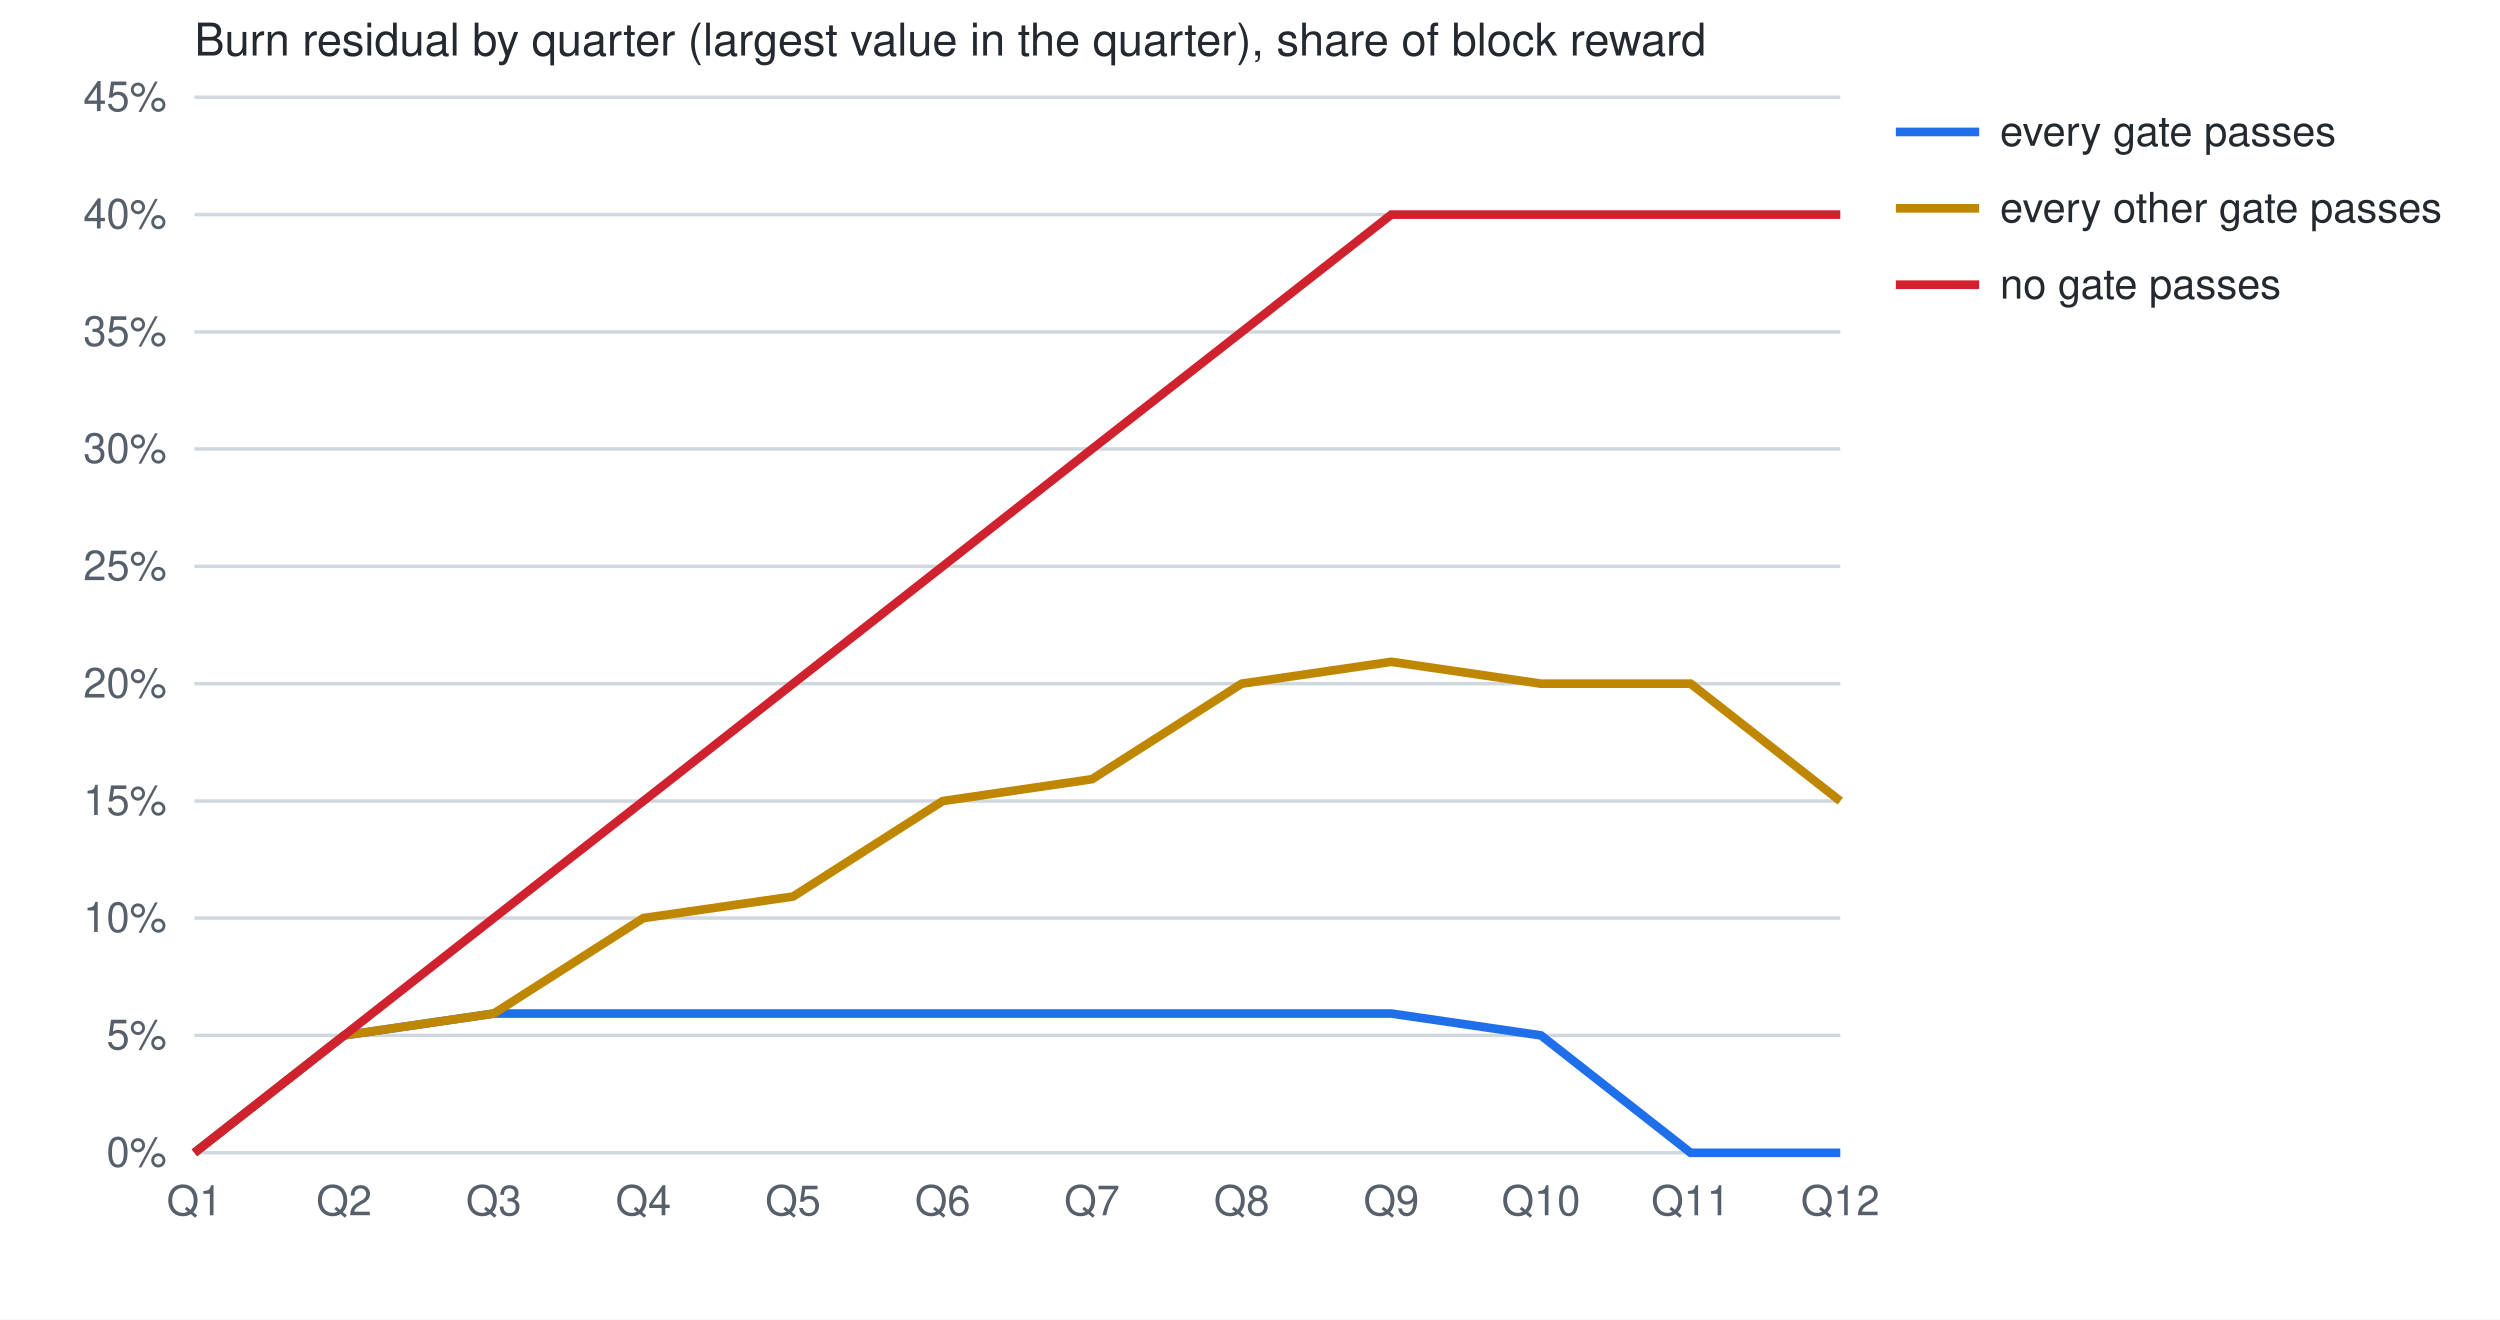
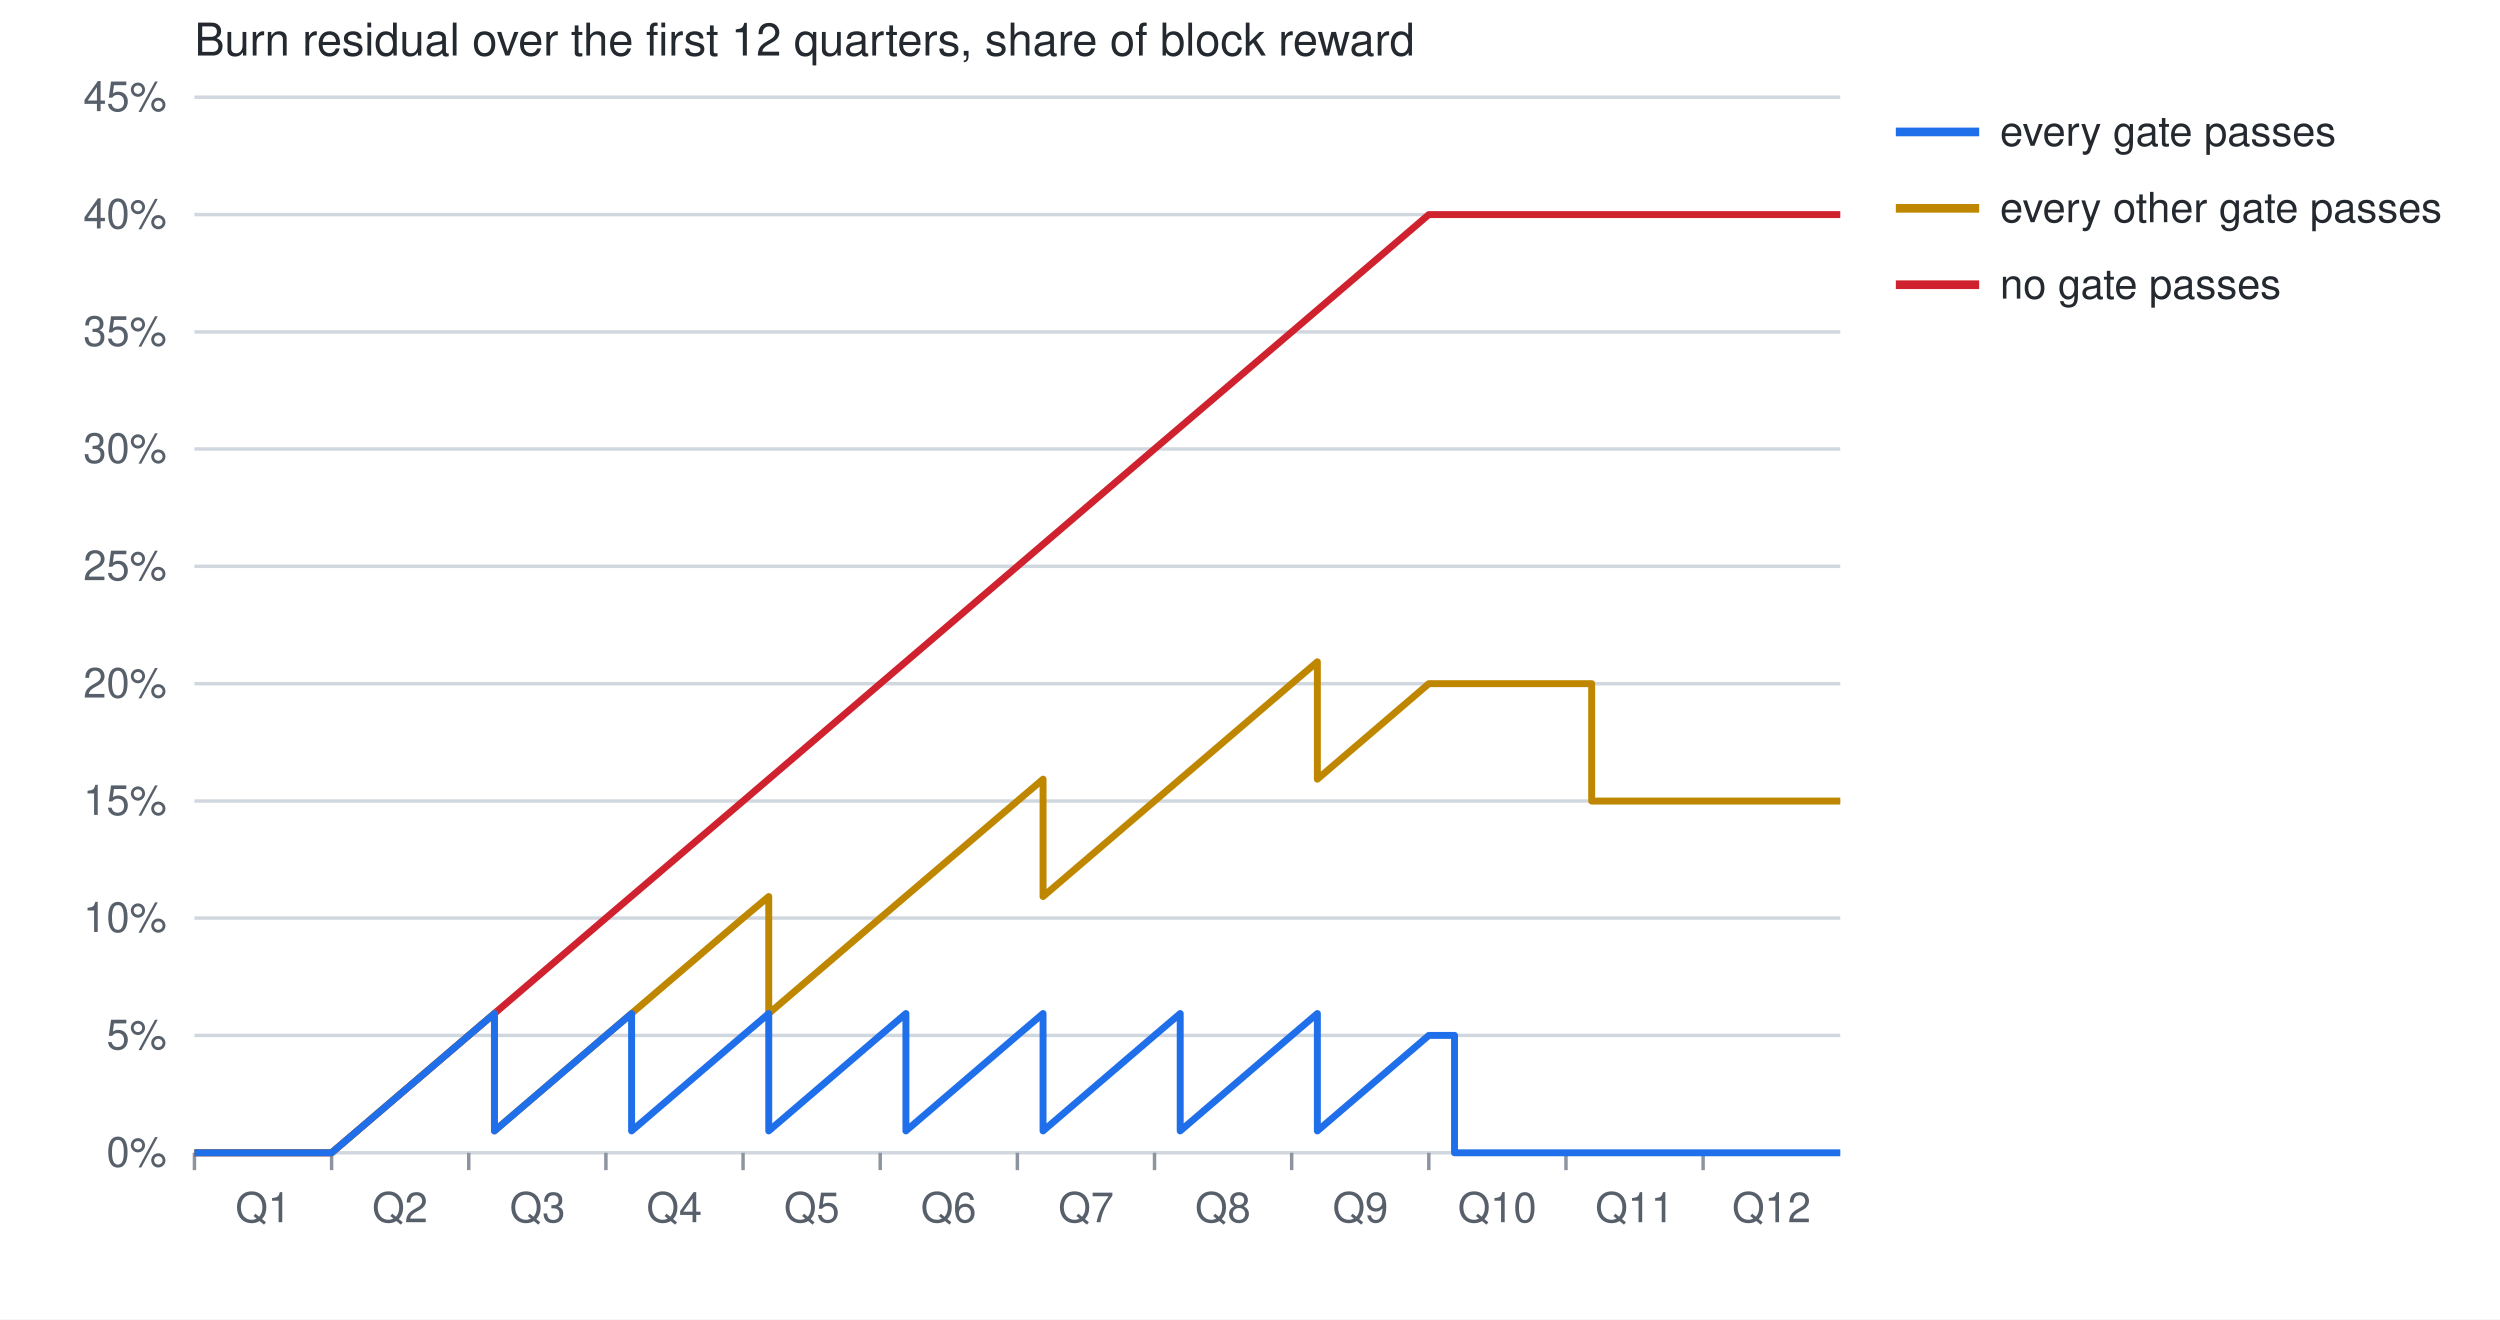
<svg xmlns="http://www.w3.org/2000/svg" viewBox="0 0 720 380" font-family="Helvetica, Arial, sans-serif" font-size="12">
  <rect width="720" height="380" fill="white" />
  <line x1="56" y1="332.0" x2="530" y2="332.0" stroke="#d0d7de" stroke-width="1" />
  <text x="48" y="336.0" text-anchor="end" fill="#57606a">0%</text>
  <line x1="56" y1="298.2" x2="530" y2="298.2" stroke="#d0d7de" stroke-width="1" />
  <text x="48" y="302.2" text-anchor="end" fill="#57606a">5%</text>
  <line x1="56" y1="264.4" x2="530" y2="264.4" stroke="#d0d7de" stroke-width="1" />
  <text x="48" y="268.4" text-anchor="end" fill="#57606a">10%</text>
  <line x1="56" y1="230.7" x2="530" y2="230.7" stroke="#d0d7de" stroke-width="1" />
  <text x="48" y="234.7" text-anchor="end" fill="#57606a">15%</text>
  <line x1="56" y1="196.9" x2="530" y2="196.9" stroke="#d0d7de" stroke-width="1" />
  <text x="48" y="200.9" text-anchor="end" fill="#57606a">20%</text>
  <line x1="56" y1="163.1" x2="530" y2="163.1" stroke="#d0d7de" stroke-width="1" />
  <text x="48" y="167.1" text-anchor="end" fill="#57606a">25%</text>
  <line x1="56" y1="129.3" x2="530" y2="129.3" stroke="#d0d7de" stroke-width="1" />
  <text x="48" y="133.3" text-anchor="end" fill="#57606a">30%</text>
  <line x1="56" y1="95.6" x2="530" y2="95.6" stroke="#d0d7de" stroke-width="1" />
  <text x="48" y="99.6" text-anchor="end" fill="#57606a">35%</text>
  <line x1="56" y1="61.8" x2="530" y2="61.8" stroke="#d0d7de" stroke-width="1" />
  <text x="48" y="65.8" text-anchor="end" fill="#57606a">40%</text>
  <line x1="56" y1="28.0" x2="530" y2="28.0" stroke="#d0d7de" stroke-width="1" />
  <text x="48" y="32.0" text-anchor="end" fill="#57606a">45%</text>
-   <text x="56.0" y="350" text-anchor="middle" fill="#57606a">Q1</text>
-   <text x="99.1" y="350" text-anchor="middle" fill="#57606a">Q2</text>
-   <text x="142.2" y="350" text-anchor="middle" fill="#57606a">Q3</text>
-   <text x="185.3" y="350" text-anchor="middle" fill="#57606a">Q4</text>
-   <text x="228.4" y="350" text-anchor="middle" fill="#57606a">Q5</text>
-   <text x="271.5" y="350" text-anchor="middle" fill="#57606a">Q6</text>
-   <text x="314.5" y="350" text-anchor="middle" fill="#57606a">Q7</text>
-   <text x="357.6" y="350" text-anchor="middle" fill="#57606a">Q8</text>
-   <text x="400.7" y="350" text-anchor="middle" fill="#57606a">Q9</text>
-   <text x="443.8" y="350" text-anchor="middle" fill="#57606a">Q10</text>
-   <text x="486.9" y="350" text-anchor="middle" fill="#57606a">Q11</text>
-   <text x="530.0" y="350" text-anchor="middle" fill="#57606a">Q12</text>
-   <polyline points="56.0,332.0 99.1,298.2 142.2,291.9 185.3,291.9 228.4,291.9 271.5,291.9 314.5,291.9 357.6,291.9 400.7,291.9 443.8,298.2 486.9,332.0 530.0,332.0" fill="none" stroke="#1f6feb" stroke-width="2.5" />
+   <line x1="56.0" y1="332" x2="56.0" y2="337" stroke="#8c959f" stroke-width="1" />
+   <text x="75.8" y="352" text-anchor="middle" fill="#57606a">Q1</text>
+   <line x1="95.5" y1="332" x2="95.5" y2="337" stroke="#8c959f" stroke-width="1" />
+   <text x="115.2" y="352" text-anchor="middle" fill="#57606a">Q2</text>
+   <line x1="135.0" y1="332" x2="135.0" y2="337" stroke="#8c959f" stroke-width="1" />
+   <text x="154.8" y="352" text-anchor="middle" fill="#57606a">Q3</text>
+   <line x1="174.5" y1="332" x2="174.5" y2="337" stroke="#8c959f" stroke-width="1" />
+   <text x="194.2" y="352" text-anchor="middle" fill="#57606a">Q4</text>
+   <line x1="214.0" y1="332" x2="214.0" y2="337" stroke="#8c959f" stroke-width="1" />
+   <text x="233.8" y="352" text-anchor="middle" fill="#57606a">Q5</text>
+   <line x1="253.5" y1="332" x2="253.5" y2="337" stroke="#8c959f" stroke-width="1" />
+   <text x="273.2" y="352" text-anchor="middle" fill="#57606a">Q6</text>
+   <line x1="293.0" y1="332" x2="293.0" y2="337" stroke="#8c959f" stroke-width="1" />
+   <text x="312.8" y="352" text-anchor="middle" fill="#57606a">Q7</text>
+   <line x1="332.5" y1="332" x2="332.5" y2="337" stroke="#8c959f" stroke-width="1" />
+   <text x="352.2" y="352" text-anchor="middle" fill="#57606a">Q8</text>
+   <line x1="372.0" y1="332" x2="372.0" y2="337" stroke="#8c959f" stroke-width="1" />
+   <text x="391.8" y="352" text-anchor="middle" fill="#57606a">Q9</text>
+   <line x1="411.5" y1="332" x2="411.5" y2="337" stroke="#8c959f" stroke-width="1" />
+   <text x="431.2" y="352" text-anchor="middle" fill="#57606a">Q10</text>
+   <line x1="451.0" y1="332" x2="451.0" y2="337" stroke="#8c959f" stroke-width="1" />
+   <text x="470.8" y="352" text-anchor="middle" fill="#57606a">Q11</text>
+   <line x1="490.5" y1="332" x2="490.5" y2="337" stroke="#8c959f" stroke-width="1" />
+   <text x="510.2" y="352" text-anchor="middle" fill="#57606a">Q12</text>
+   <polyline points="56.0,332.0 95.5,332.0 135.0,298.2 174.5,264.4 214.0,230.7 253.5,196.9 293.0,163.1 332.5,129.3 372.0,95.6 411.5,61.8 451.0,61.8 490.5,61.8 530.0,61.8" fill="none" stroke="#cf222e" stroke-width="2" stroke-linejoin="round" />
+   <line x1="546" y1="82" x2="570" y2="82" stroke="#cf222e" stroke-width="2.5" />
+   <text x="576" y="86" fill="#24292f">no gate passes</text>
+   <polyline points="56.0,332.0 95.5,332.0 135.0,298.2 142.4,291.9 142.4,325.7 174.5,298.2 214.0,264.4 221.4,258.2 221.4,291.9 253.5,264.4 293.0,230.7 300.4,224.4 300.4,258.2 332.5,230.7 372.0,196.9 379.4,190.6 379.4,224.4 411.5,196.9 451.0,196.9 458.4,196.9 458.4,230.7 490.5,230.7 530.0,230.7" fill="none" stroke="#bf8700" stroke-width="2" stroke-linejoin="round" />
+   <line x1="546" y1="60" x2="570" y2="60" stroke="#bf8700" stroke-width="2.5" />
+   <text x="576" y="64" fill="#24292f">every other gate passes</text>
+   <polyline points="56.0,332.0 95.5,332.0 135.0,298.2 142.4,291.9 142.4,325.7 174.5,298.2 181.9,291.9 181.9,325.7 214.0,298.2 221.4,291.9 221.4,325.7 253.5,298.2 260.9,291.9 260.9,325.7 293.0,298.2 300.4,291.9 300.4,325.7 332.5,298.2 339.9,291.9 339.9,325.7 372.0,298.2 379.4,291.9 379.4,325.7 411.5,298.2 418.9,298.2 418.9,332.0 451.0,332.0 490.5,332.0 530.0,332.0" fill="none" stroke="#1f6feb" stroke-width="2" stroke-linejoin="round" />
  <line x1="546" y1="38" x2="570" y2="38" stroke="#1f6feb" stroke-width="2.5" />
  <text x="576" y="42" fill="#24292f">every gate passes</text>
-   <polyline points="56.0,332.0 99.1,298.2 142.2,291.9 185.3,264.4 228.4,258.2 271.5,230.7 314.5,224.4 357.6,196.9 400.7,190.6 443.8,196.9 486.9,196.9 530.0,230.7" fill="none" stroke="#bf8700" stroke-width="2.5" />
-   <line x1="546" y1="60" x2="570" y2="60" stroke="#bf8700" stroke-width="2.5" />
-   <text x="576" y="64" fill="#24292f">every other gate passes</text>
-   <polyline points="56.0,332.0 99.1,298.2 142.2,264.4 185.3,230.7 228.4,196.9 271.5,163.1 314.5,129.3 357.6,95.6 400.7,61.8 443.8,61.8 486.9,61.8 530.0,61.8" fill="none" stroke="#cf222e" stroke-width="2.5" />
-   <line x1="546" y1="82" x2="570" y2="82" stroke="#cf222e" stroke-width="2.5" />
-   <text x="576" y="86" fill="#24292f">no gate passes</text>
-   <text x="56" y="16" fill="#24292f" font-size="13">Burn residual by quarter (largest value in the quarter), share of block reward</text>
+   <text x="56" y="16" fill="#24292f" font-size="13">Burn residual over the first 12 quarters, share of block reward</text>
</svg>
